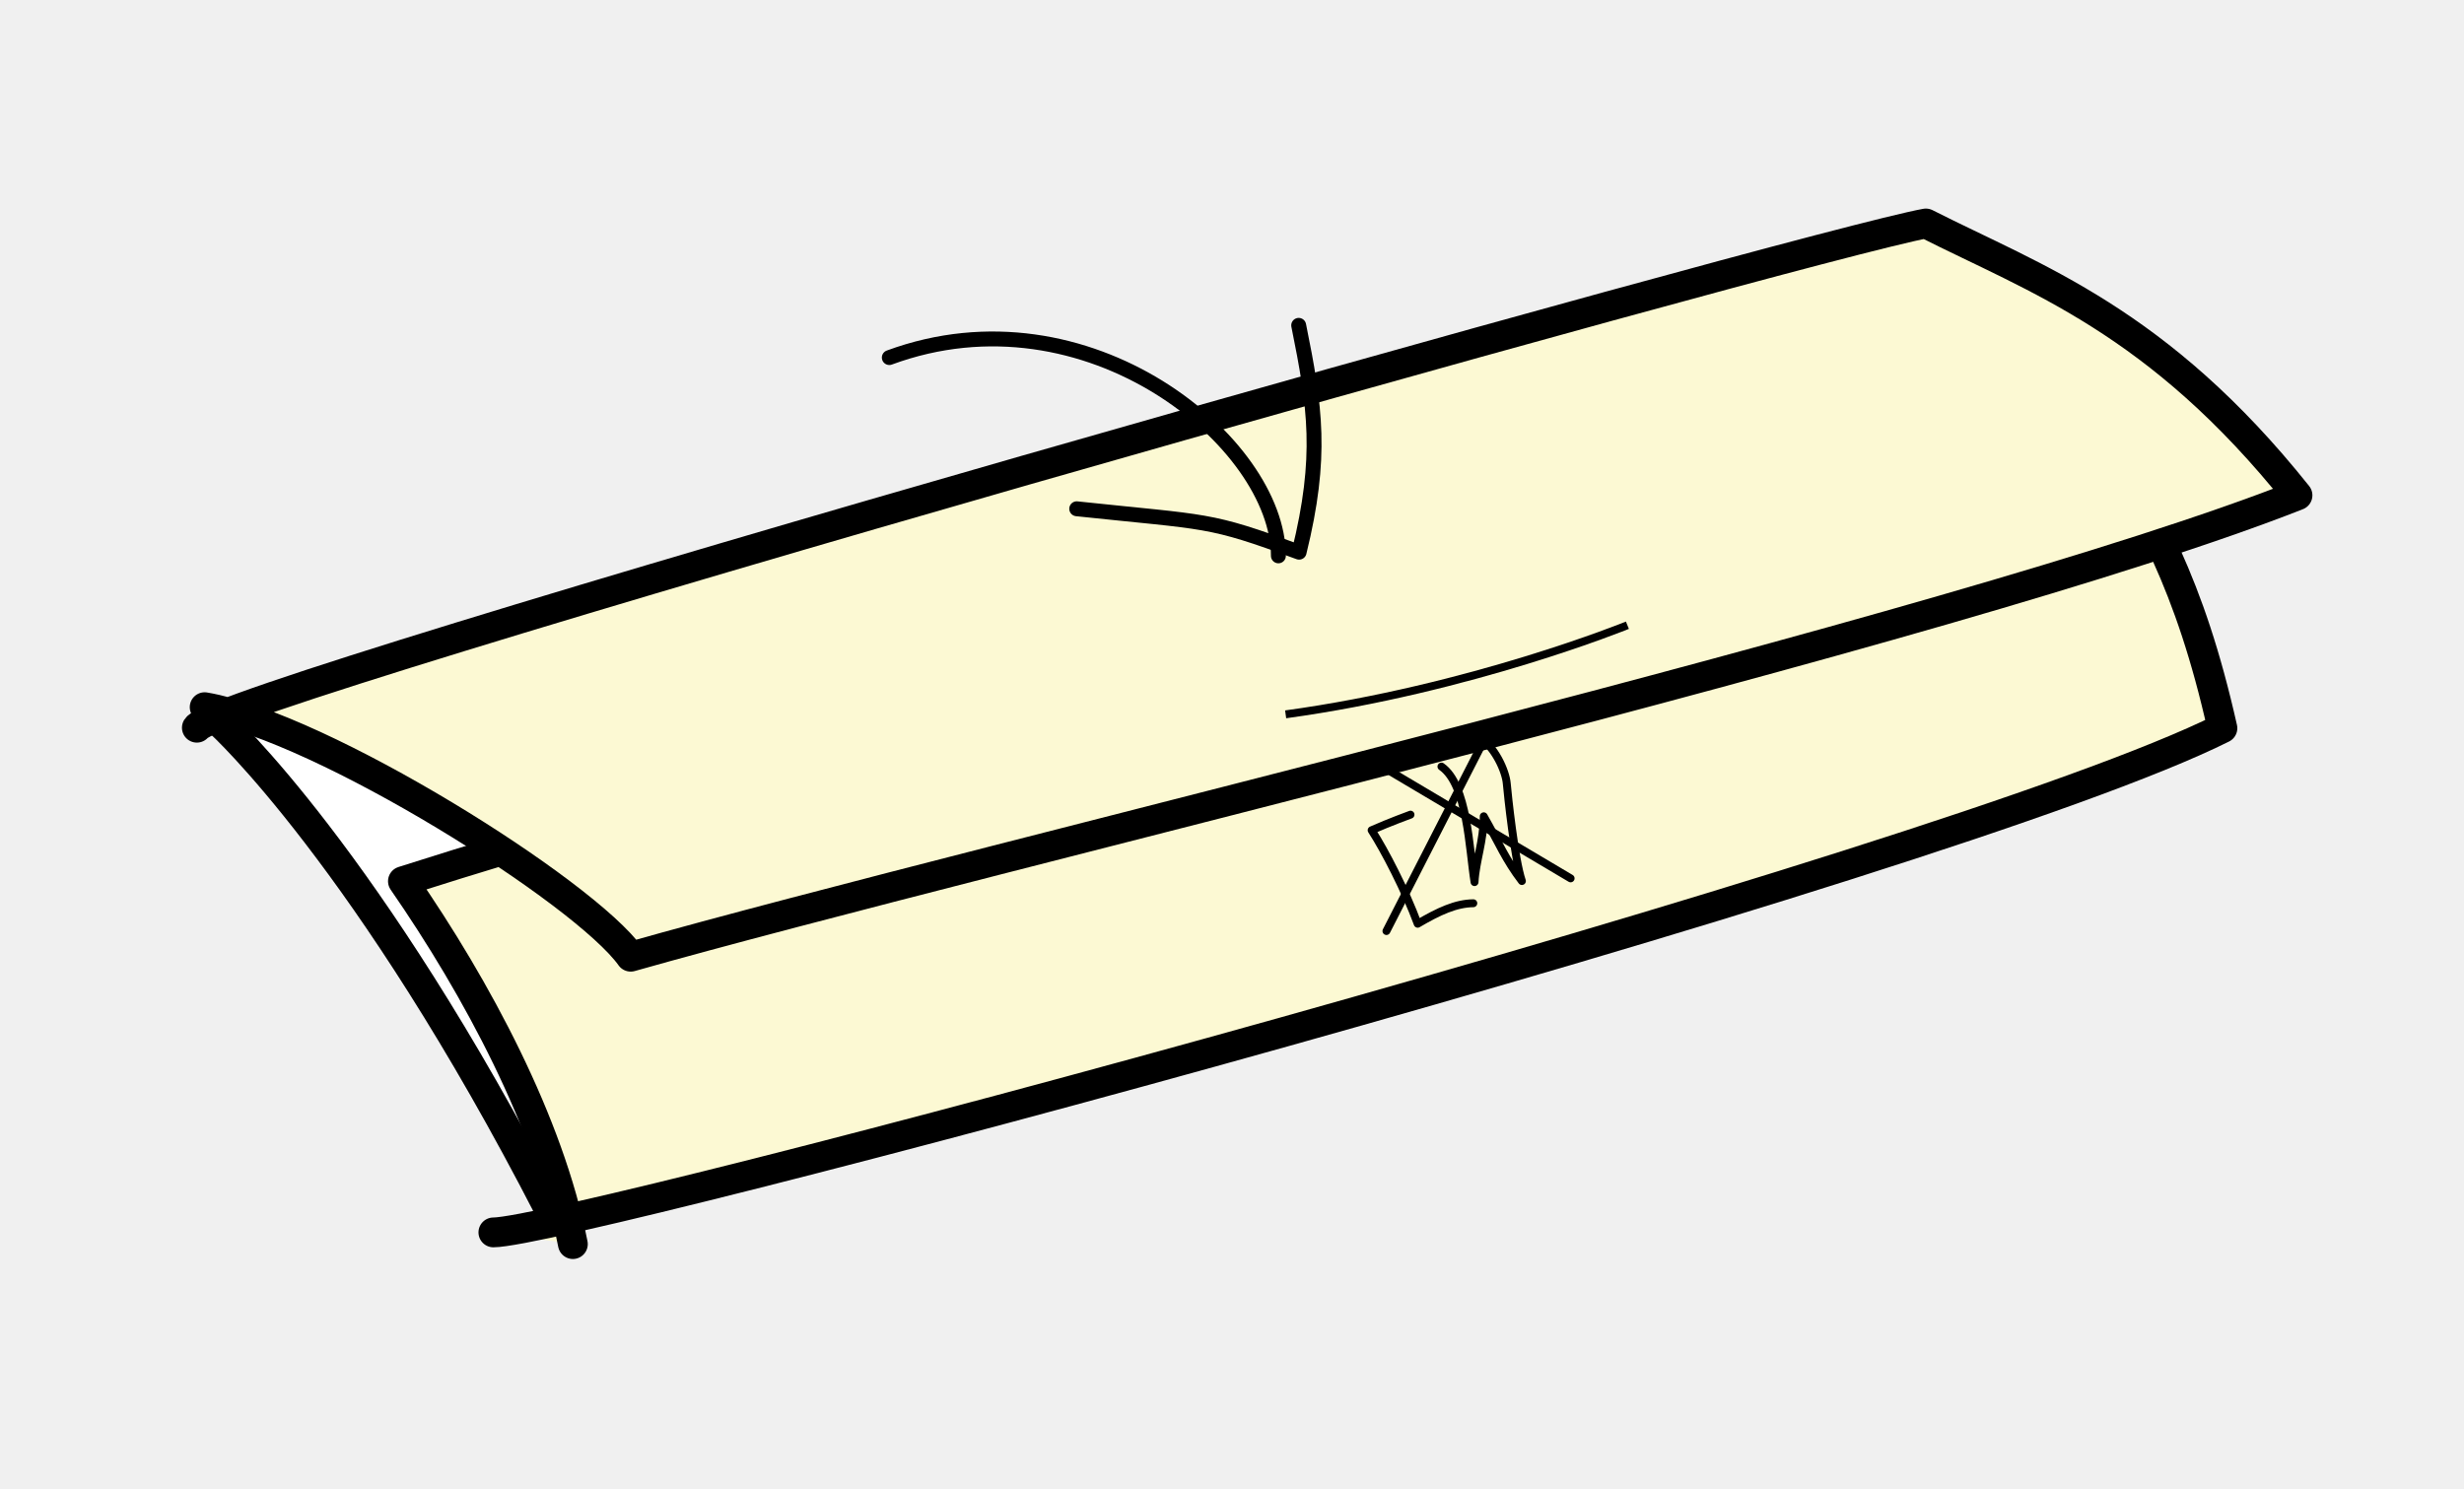
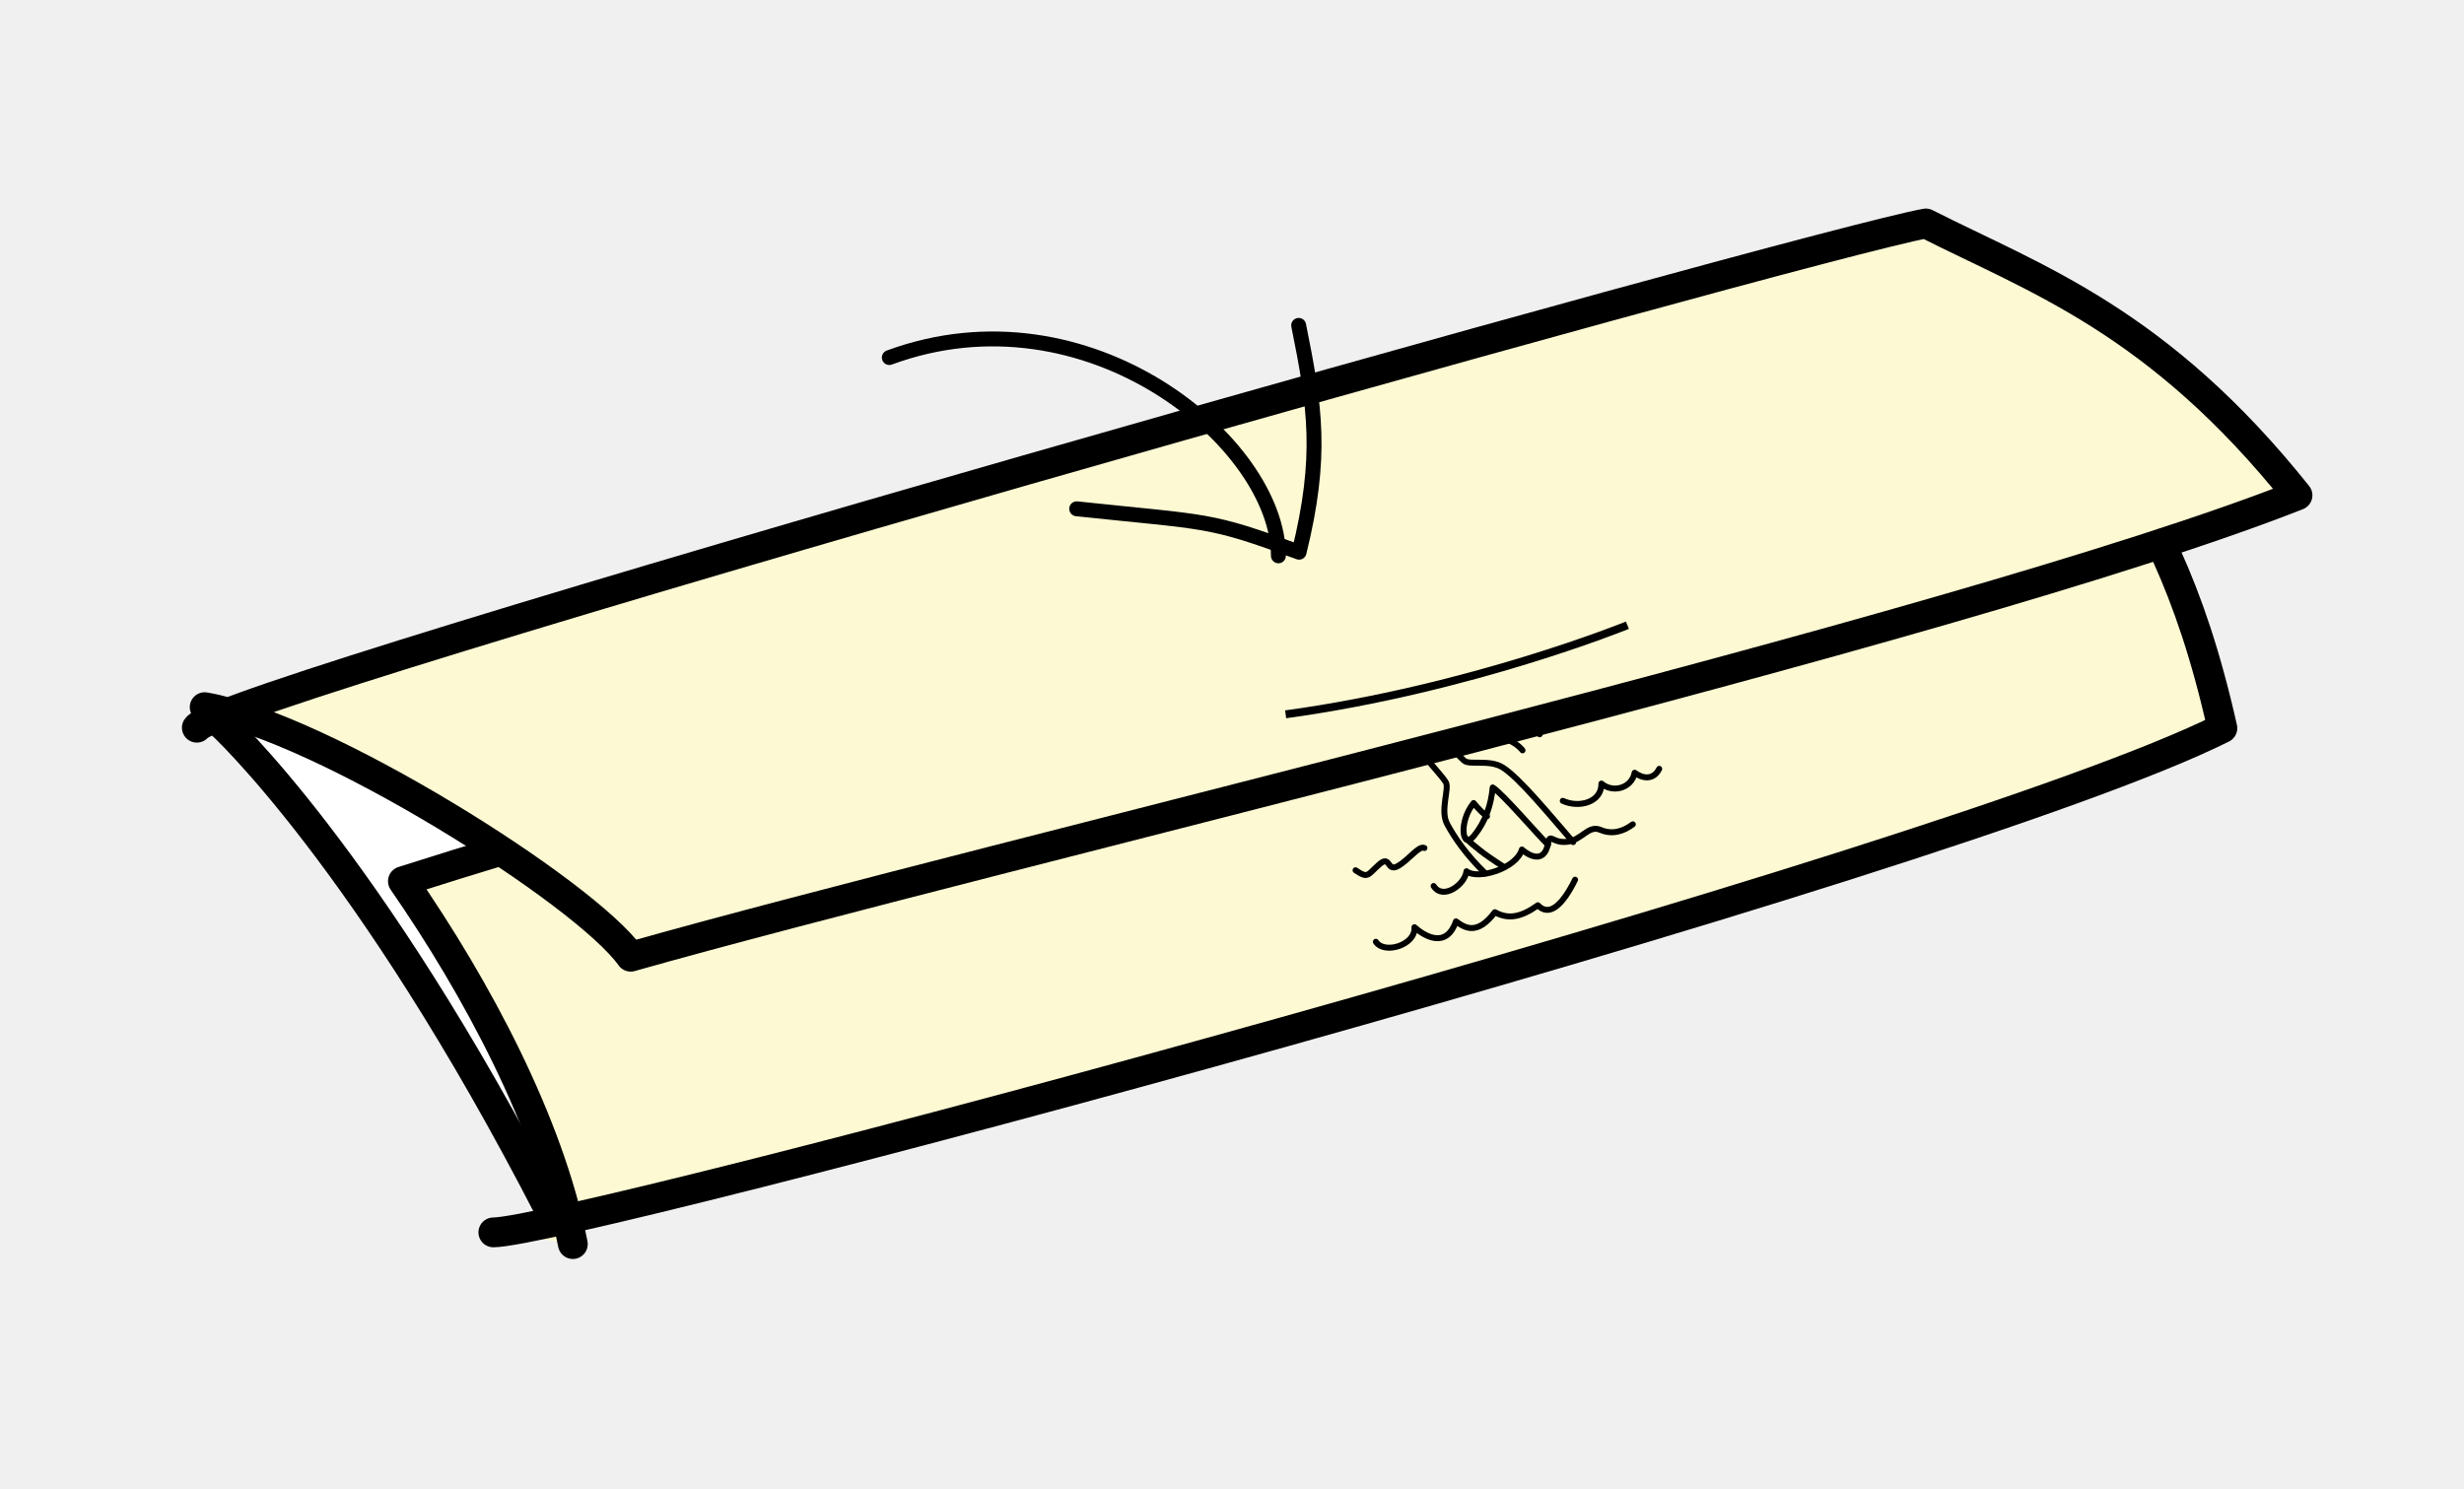
- <svg xmlns="http://www.w3.org/2000/svg" width="82.697mm" height="49.972mm" viewBox="0 0 82.697 49.972" version="1.1" id="svg1073">
+ <svg xmlns="http://www.w3.org/2000/svg" width="312.554" height="188.869" viewBox="0 0 82.697 49.972" version="1.1" id="svg1073">
  <defs id="defs1070" />
-   <g id="layer1" transform="translate(54.91878,-11.46064)">
-     <path style="fill:#ffffff;fill-opacity:1;stroke:none;stroke-width:0.265px;stroke-linecap:butt;stroke-linejoin:miter;stroke-opacity:1" d="m -47.587,35.698 c 4.853,5.038 9.073,10.475 11.501,17.045 L 13.818,38.521 -1.211,23.275 Z" id="path31812" />
-     <path style="fill:none;stroke:#000000;stroke-width:1;stroke-linecap:round;stroke-linejoin:round;stroke-miterlimit:4;stroke-dasharray:none;stroke-opacity:1" d="m -47.521,35.728 c 0,0 4.956,4.507 11.055,16.371 9.726,-3.853 31.218,-13.12 55.485,-17.218 C 14.674,25.544 12.866,23.91 9.188,19.491" id="path5930" />
-     <path style="fill:#fcf9d3;fill-opacity:1;stroke:#000000;stroke-width:1;stroke-linecap:round;stroke-linejoin:round;stroke-miterlimit:4;stroke-dasharray:none;stroke-opacity:1" d="m -35.692,53.222 c -0.798,-4.06 -3.215,-8.584 -5.704,-12.181 18.94,-6.045 51.584,-13.514 56.823,-15.327 1.774,3.047 3.138,5.278 4.243,10.19 -9.269,4.634 -55.41,16.925 -58.03,16.925" id="path5932" />
-     <g id="g5946" transform="translate(-288.4864,-29.06575)">
-       <path style="fill:none;stroke:#000000;stroke-width:0.265px;stroke-linecap:round;stroke-linejoin:round;stroke-opacity:1" d="m 274.941,64.429 c 2.432,-0.685 11.129,-2.916 11.129,-2.916" id="path5934" />
-       <path style="fill:none;stroke:#000000;stroke-width:0.265px;stroke-linecap:round;stroke-linejoin:round;stroke-opacity:1" d="m 277.841,65.005 8.44,5.006" id="path5936" />
-       <path style="fill:none;stroke:#000000;stroke-width:0.265px;stroke-linecap:round;stroke-linejoin:round;stroke-opacity:1" d="m 284.377,63.416 -4.278,8.363" id="path5938" />
-       <path style="fill:none;stroke:#000000;stroke-width:0.265;stroke-linecap:round;stroke-linejoin:round;stroke-miterlimit:4;stroke-dasharray:none;stroke-opacity:1" d="m 280.907,67.872 c 0,0 -0.701,0.255 -1.305,0.523 0.442,0.683 1.138,2.031 1.546,3.139 0.717,-0.421 1.285,-0.681 1.867,-0.688" id="path5940" />
-       <path style="fill:none;stroke:#000000;stroke-width:0.265px;stroke-linecap:round;stroke-linejoin:round;stroke-opacity:1" d="m 281.491,64.211 c 0.49,-0.121 1.53,0.495 0.864,0.865 -0.942,0.523 -1.691,-0.596 -0.572,-0.847" id="path5942" />
-       <path style="fill:none;stroke:#000000;stroke-width:0.265px;stroke-linecap:round;stroke-linejoin:round;stroke-opacity:1" d="m 279.375,66.194 c 2.888,-0.539 3.123,-0.668 3.794,-0.968 0.586,0.371 0.934,1.202 0.968,1.592 0.034,0.389 0.261,2.551 0.509,3.283 -0.546,-0.714 -0.764,-1.266 -1.281,-2.174 0,0.816 -0.27,1.503 -0.309,2.21 -0.179,-1.109 -0.235,-3.27 -1.111,-3.879" id="path5944" />
-     </g>
-     <path style="fill:none;stroke:#000000;stroke-width:0.265px;stroke-linecap:butt;stroke-linejoin:miter;stroke-opacity:1" d="m -11.77,35.439 c 6.222,-0.853 11.47,-2.991 11.47,-2.991" id="path13347" />
-     <path style="fill:#fcf9d3;fill-opacity:1;stroke:#000000;stroke-width:1;stroke-linecap:round;stroke-linejoin:round;stroke-miterlimit:4;stroke-dasharray:none;stroke-opacity:1" d="m -48.05,35.199 c 3.937,0.668 12.751,6.2 14.299,8.376 C -21.532,40.116 10.681,32.62 22.19,28.087 17.509,22.221 13.403,20.83 9.717,18.962 5.698,19.687 -47.496,34.679 -48.312,35.888" id="path11000" />
-     <path style="fill:none;stroke:#000000;stroke-width:0.265px;stroke-linecap:butt;stroke-linejoin:miter;stroke-opacity:1" d="m -11.77,35.439 c 6.222,-0.853 11.47,-2.991 11.47,-2.991" id="path15156" />
-     <path style="fill:none;stroke:#000000;stroke-width:0.5;stroke-linecap:round;stroke-linejoin:round;stroke-miterlimit:4;stroke-dasharray:none;stroke-opacity:1" d="m -25.072,23.463 c 6.667,-2.458 13.059,2.875 13.059,6.656" id="path13495" />
-     <path style="fill:none;stroke:#000000;stroke-width:0.5;stroke-linecap:round;stroke-linejoin:round;stroke-miterlimit:4;stroke-dasharray:none;stroke-opacity:1" d="m -18.782,28.539 c 4.468,0.475 4.387,0.32 7.464,1.457 0.791,-3.215 0.541,-4.876 -0.014,-7.614" id="path13969" />
+   <path style="fill:#ffffff;fill-opacity:1;stroke:none;stroke-width:0.265px;stroke-linecap:butt;stroke-linejoin:miter;stroke-opacity:1" d="m 7.332,24.237 c 4.853,5.038 9.073,10.475 11.501,17.045 l 49.903,-14.222 -15.028,-15.246 z" id="path31812" />
+   <path style="fill:none;stroke:#000000;stroke-width:1;stroke-linecap:round;stroke-linejoin:round;stroke-miterlimit:4;stroke-dasharray:none;stroke-opacity:1" d="m 7.398,24.267 c 0,0 4.956,4.507 11.055,16.371 9.726,-3.853 31.218,-13.12 55.485,-17.218 -4.345,-9.337 -6.154,-10.971 -9.832,-15.39" id="path5930" />
+   <path style="fill:#fcf9d3;fill-opacity:1;stroke:#000000;stroke-width:1;stroke-linecap:round;stroke-linejoin:round;stroke-miterlimit:4;stroke-dasharray:none;stroke-opacity:1" d="m 19.226,41.761 c -0.798,-4.06 -3.215,-8.584 -5.704,-12.181 18.94,-6.045 51.584,-13.514 56.823,-15.327 1.774,3.047 3.138,5.278 4.243,10.19 -9.269,4.634 -55.41,16.925 -58.03,16.925" id="path5932" />
+   <g id="g5946" transform="translate(-233.5676,-40.5264)">
+     <path style="fill:none;stroke:#000000;stroke-width:0.265px;stroke-linecap:round;stroke-linejoin:round;stroke-opacity:1" d="m 274.941,64.429 c 2.432,-0.685 11.129,-2.916 11.129,-2.916" id="path5934" />
+     <path style="fill:none;stroke:#000000;stroke-width:0.265px;stroke-linecap:round;stroke-linejoin:round;stroke-opacity:1" d="m 281.491,64.211 c 0.49,-0.121 1.53,0.495 0.864,0.865 -0.942,0.523 -1.691,-0.596 -0.572,-0.847" id="path5942" />
  </g>
+   <path style="fill:none;stroke:#000000;stroke-width:0.265px;stroke-linecap:butt;stroke-linejoin:miter;stroke-opacity:1" d="m 43.149,23.978 c 6.222,-0.853 11.47,-2.991 11.47,-2.991" id="path13347" />
+   <g id="g1903" transform="matrix(0.1823907,-0.05245461,0.05245461,0.1823907,44.14486,24.78844)" style="stroke-width:1.054;stroke-miterlimit:4;stroke-dasharray:none">
+     <path style="fill:none;stroke:#000000;stroke-width:1.054;stroke-miterlimit:4;stroke-dasharray:none" d="M 17.236,3.32 C 15.628,4.223 16.342,6.22 18.664,5 20.986,3.781 21.528,0.88 17.236,3.32 Z" id="path1627" />
+     <path style="fill:none;stroke:#000000;stroke-width:1.054;stroke-linecap:round;stroke-linejoin:round;stroke-miterlimit:4;stroke-dasharray:none" d="m 21.867,5.18 c 1.091,3.678 1.658,4.808 2.343,5.874 0.686,1.066 4.391,0.979 6.211,3.021 2.34,2.624 5.614,10.275 8.338,16.142" id="path1629" />
+     <path style="fill:none;stroke:#000000;stroke-width:1.054;stroke-linecap:round;stroke-linejoin:round;stroke-miterlimit:4;stroke-dasharray:none" d="m 22.303,31.255 c -2.336,-4.078 -3.498,-7.592 -4.078,-10.265 -0.58,-2.673 2.161,-5.946 1.813,-7.165 -0.348,-1.219 -1.211,-2.771 -2.733,-6.348 1.063,1.657 4.097,-0.447 4.274,-1.83" id="path1631" />
+     <path style="fill:none;stroke:#000000;stroke-width:1.054;stroke-linecap:round;stroke-linejoin:round;stroke-miterlimit:4;stroke-dasharray:none" d="m 12.895,30.863 c 0.879,2.963 5.433,1.251 6.307,-0.903 1.426,2.048 8.561,2.018 10.478,-0.983 1.622,2.448 3.487,2.756 4.67,0.352 0.965,-1.961 0.698,0.055 3.338,0.535 2.64,0.48 4.482,-1.869 6.283,-0.401 1.801,1.469 3.896,1.377 5.795,0.649" id="path1633" />
+     <path style="fill:none;stroke:#000000;stroke-width:1.054;stroke-linecap:round;stroke-linejoin:round;stroke-miterlimit:4;stroke-dasharray:none" d="m 34.356,29.426 c -1.184,-2 -5.235,-10.951 -6.601,-12.424 -1.149,2.889 -2.83,5.405 -5.571,7.319 -2.741,1.914 -1.938,-3.161 1.562,-5.606 0.556,1.267 1.141,2.338 1.631,2.902" id="path1635" />
+     <path style="fill:none;stroke:#000000;stroke-width:1.054;stroke-linecap:round;stroke-linejoin:round;stroke-miterlimit:4;stroke-dasharray:none" d="m 20.698,24.363 c 1.184,1.878 2.192,3.434 4.91,6.511" id="path1637" />
+     <path style="fill:none;stroke:#000000;stroke-width:1.054;stroke-linecap:round;stroke-linejoin:round;stroke-miterlimit:4;stroke-dasharray:none" d="m 31.48,8.884 c 1.794,0.923 2.825,2.408 3.152,3.261" id="path1641" />
+     <path style="fill:none;stroke:#000000;stroke-width:1.054;stroke-linecap:round;stroke-linejoin:round;stroke-miterlimit:4;stroke-dasharray:none" d="m 35.33,5.166 c 2.047,1.704 2.697,3.663 3.002,5.094" id="path1643" />
+     <path style="fill:none;stroke:#000000;stroke-width:1.054;stroke-linecap:round;stroke-linejoin:round;stroke-miterlimit:4;stroke-dasharray:none" d="m 12.107,8.095 c -1.54,-1.426 0.525,-5.811 3.177,-6.901" id="path1645" />
+     <path style="fill:none;stroke:#000000;stroke-width:1.054;stroke-linecap:round;stroke-linejoin:round;stroke-miterlimit:4;stroke-dasharray:none" d="M 7.827,4.417 C 7.812,3.033 8.798,1.07 11.298,0.35" id="path1647" />
+     <path style="fill:none;stroke:#000000;stroke-width:1.054;stroke-linecap:round;stroke-linejoin:round;stroke-miterlimit:4;stroke-dasharray:none" d="m 16.454,4.804 c 0.532,1.062 1.082,2.245 1.709,3.22" id="path1649" />
+     <path style="fill:none;stroke:#000000;stroke-width:1.054;stroke-linecap:round;stroke-linejoin:round;stroke-miterlimit:4;stroke-dasharray:none" d="m 20.564,2.849 c 0.455,1.196 0.462,1.095 1.015,2.799" id="path1651" />
+     <path style="fill:none;stroke:#000000;stroke-width:1.054;stroke-linecap:round;stroke-linejoin:round;stroke-miterlimit:4;stroke-dasharray:none" d="M 0.397,24.374 C 2.13,26.442 2.156,25.765 4.664,24.557 c 2.509,-1.208 0.88,1.714 3.142,1.165 2.262,-0.549 4.546,-2.51 5.387,-1.77" id="path1653" />
+     <path style="fill:none;stroke:#000000;stroke-width:1.054;stroke-linecap:round;stroke-linejoin:round;stroke-miterlimit:4;stroke-dasharray:none" d="m 39.006,22.699 c 2.411,2.076 6.562,2.138 7.411,-1.044 1.44,2.179 4.891,2.307 6.181,-0.225 0.942,1.273 2.746,2.305 4.362,0.544" id="path1655" />
+     <path style="fill:none;stroke:#000000;stroke-width:1.054;stroke-linecap:round;stroke-linejoin:round;stroke-miterlimit:4;stroke-dasharray:none" d="M 0.35,37.519 C 1.142,40.123 6.985,40.039 7.623,36.928 c 1.239,1.989 4.321,5.312 7.341,1.033 1.262,1.676 3.011,3.402 7.056,0.347 1.88,1.886 4.154,2.165 7.651,0.923 1.376,2.635 4.286,1.094 7.574,-2.527" id="path1657" />
+   </g>
+   <path style="fill:#fcf9d3;fill-opacity:1;stroke:#000000;stroke-width:1;stroke-linecap:round;stroke-linejoin:round;stroke-miterlimit:4;stroke-dasharray:none;stroke-opacity:1" d="m 6.869,23.738 c 3.937,0.668 12.751,6.2 14.299,8.376 12.219,-3.458 44.432,-10.955 55.941,-15.488 C 72.428,10.761 68.322,9.369 64.636,7.501 60.617,8.226 7.422,23.218 6.606,24.427" id="path11000" />
+   <path style="fill:none;stroke:#000000;stroke-width:0.265px;stroke-linecap:butt;stroke-linejoin:miter;stroke-opacity:1" d="m 43.149,23.978 c 6.222,-0.853 11.47,-2.991 11.47,-2.991" id="path15156" />
+   <path style="fill:none;stroke:#000000;stroke-width:0.5;stroke-linecap:round;stroke-linejoin:round;stroke-miterlimit:4;stroke-dasharray:none;stroke-opacity:1" d="m 29.847,12.002 c 6.667,-2.458 13.059,2.875 13.059,6.656" id="path13495" />
+   <path style="fill:none;stroke:#000000;stroke-width:0.5;stroke-linecap:round;stroke-linejoin:round;stroke-miterlimit:4;stroke-dasharray:none;stroke-opacity:1" d="m 36.136,17.079 c 4.468,0.475 4.387,0.32 7.464,1.457 0.791,-3.215 0.541,-4.876 -0.014,-7.614" id="path13969" />
</svg>
